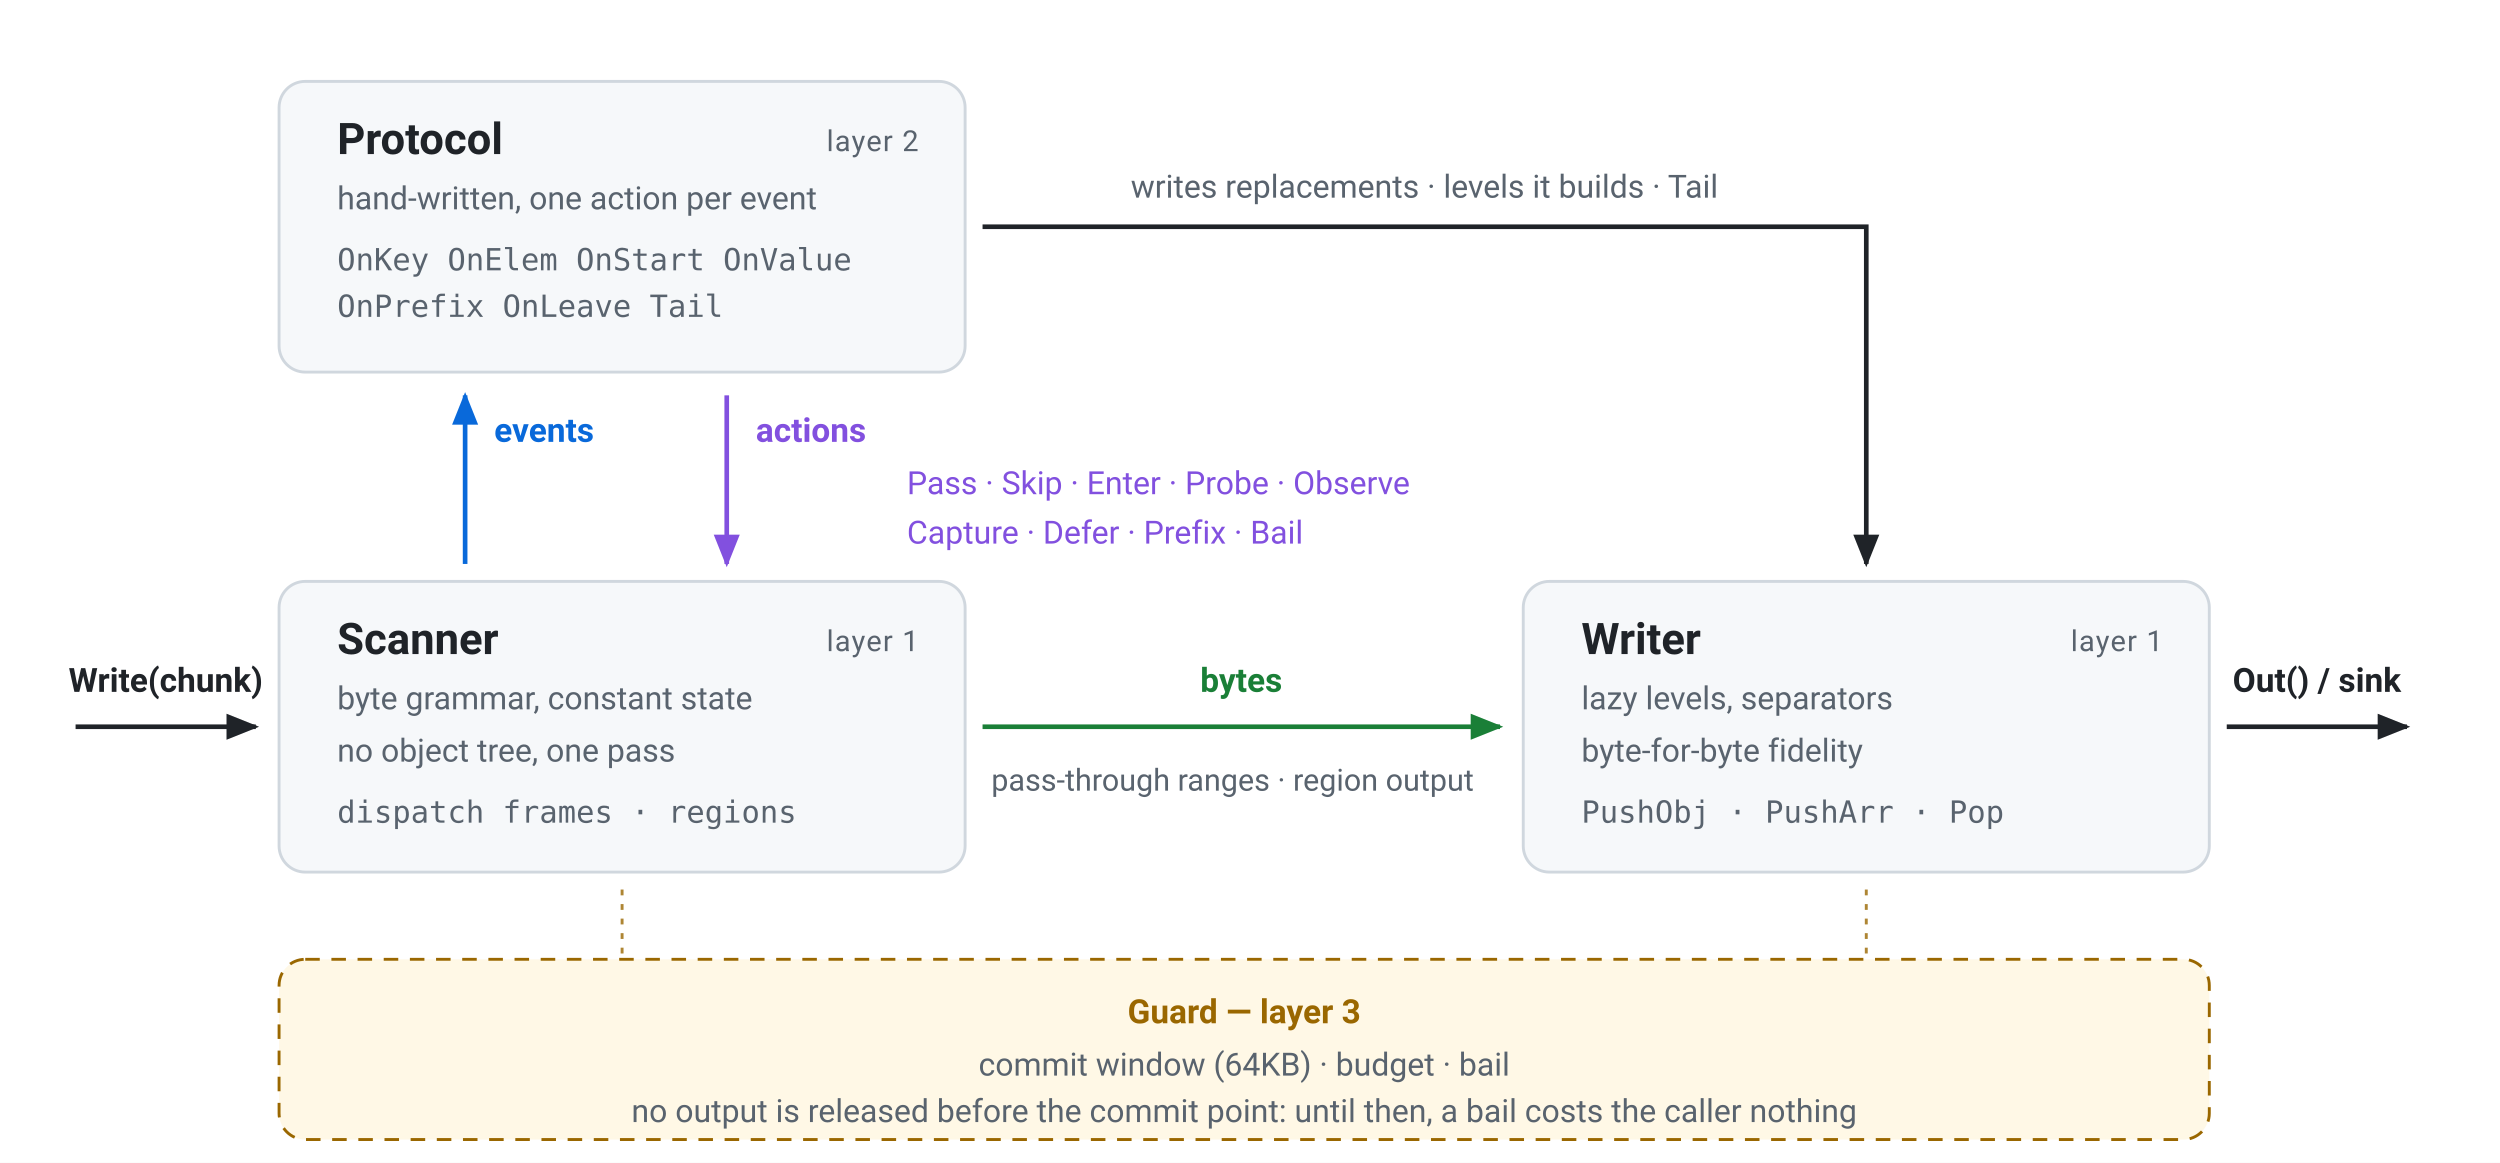
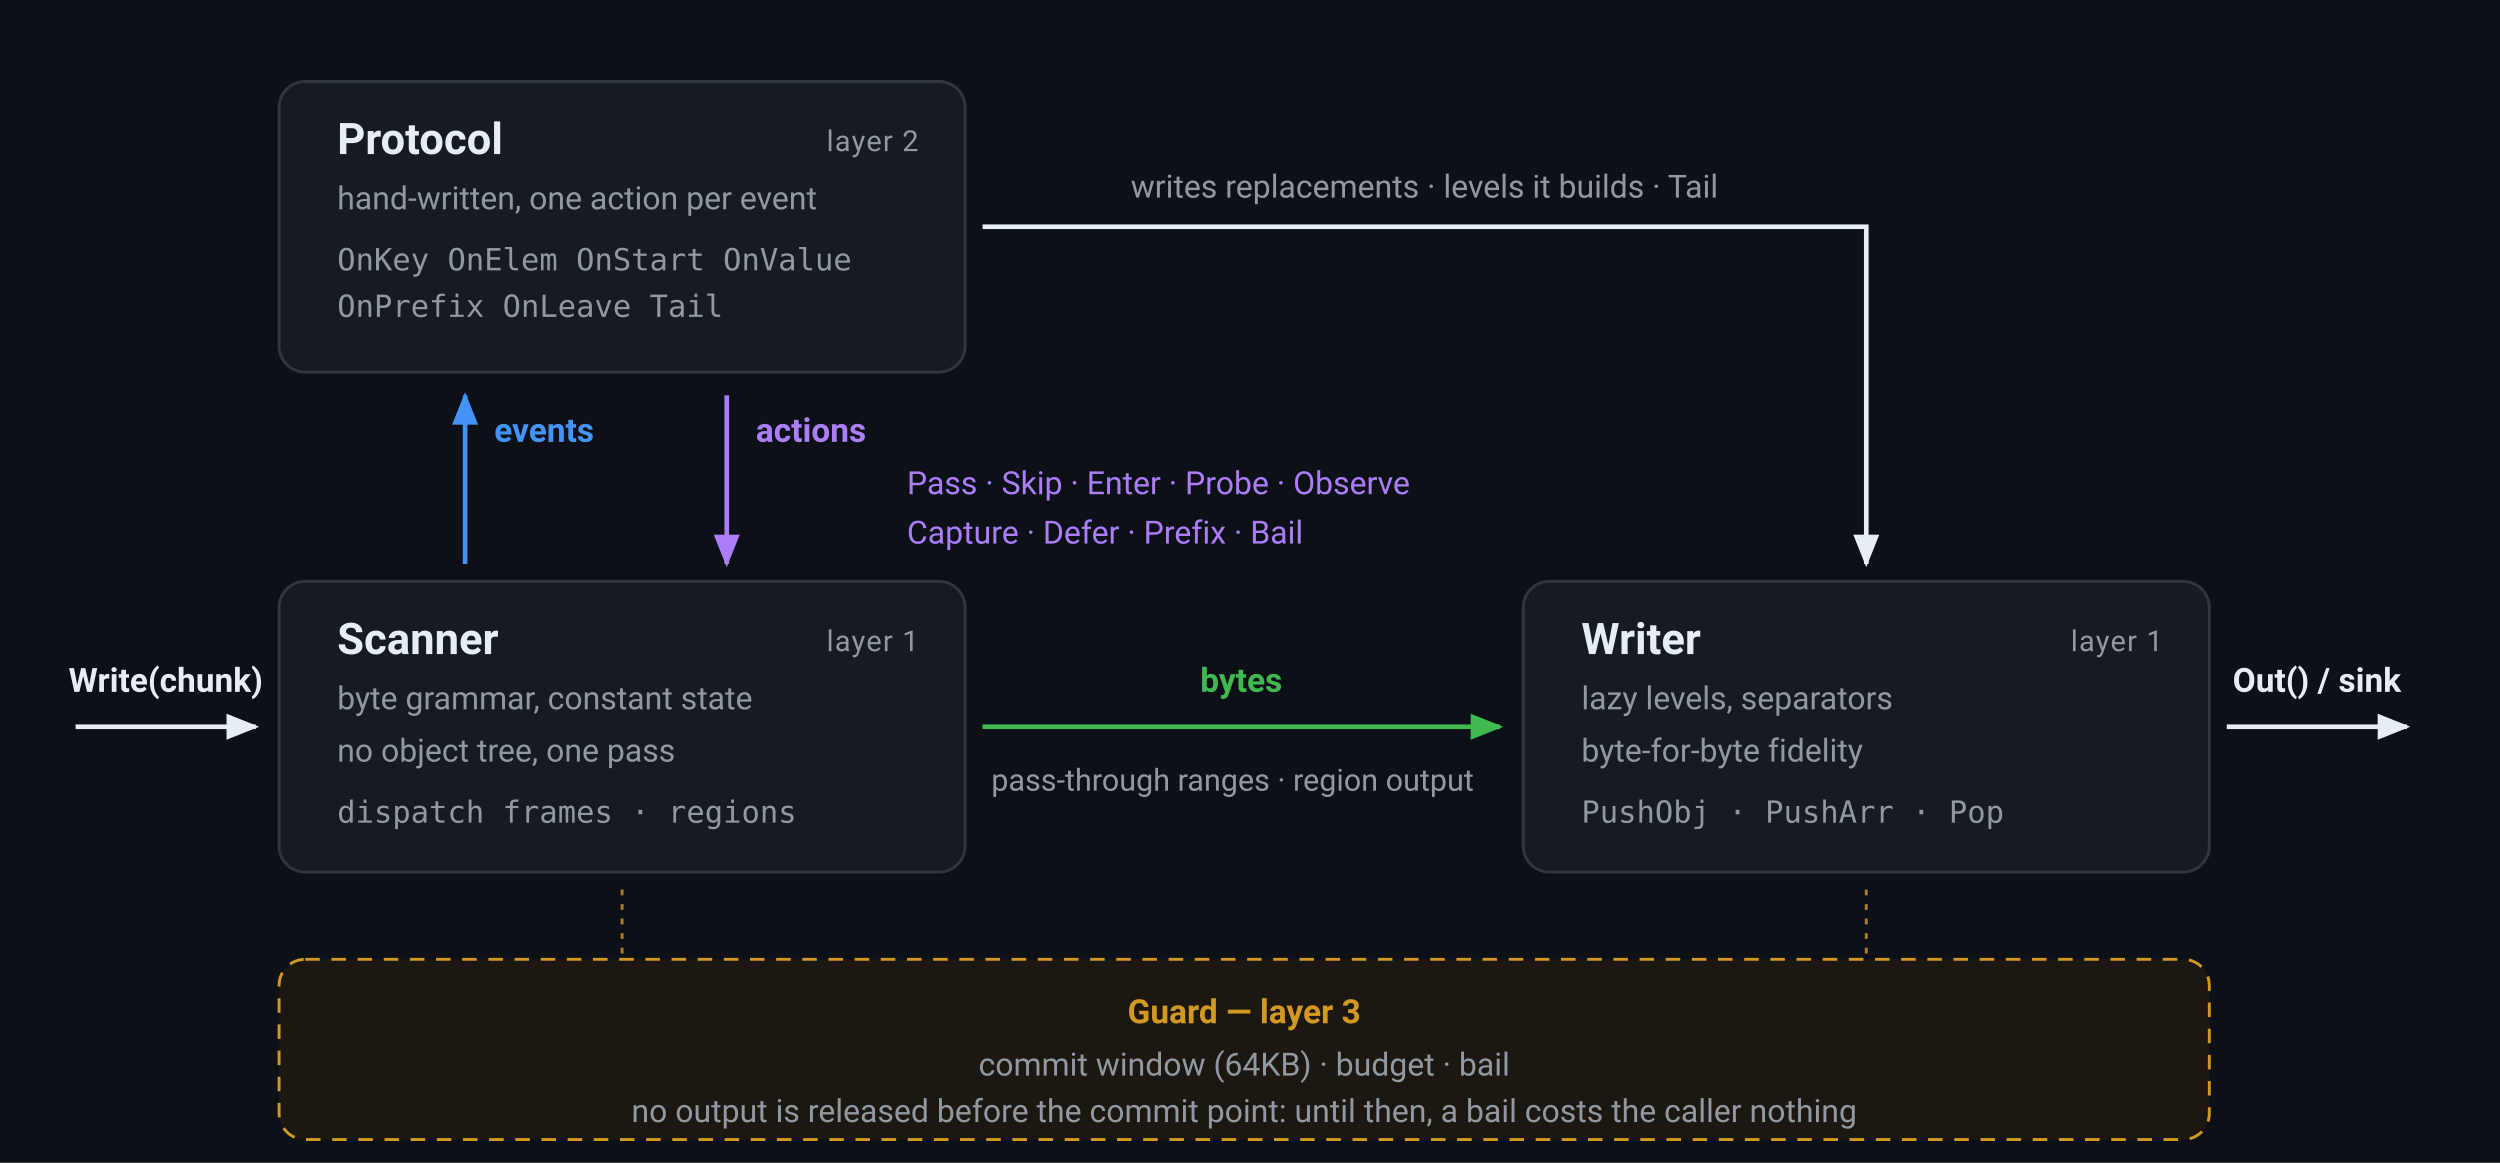
<svg xmlns="http://www.w3.org/2000/svg" viewBox="0 0 860 400" width="860" height="400" role="img" aria-labelledby="title desc">
  <style>
    /* Concrete colours per class, not CSS variables: renderers outside a browser
-        (librsvg, resvg) do not resolve var() and would paint the whole figure flat. */
-     .bg   { fill:#ffffff }
-     .box  { fill:#f6f8fa; stroke:#d0d7de; stroke-width:1 }
-     .band { fill:#fff8e6; stroke:#9a6700; stroke-width:1; stroke-dasharray:5 4 }
+        (librsvg, resvg) do not resolve var() and would paint the whole figure flat.
+        One dark palette on purpose: the figure paints its own deep-black ground in every theme. */
+     .bg   { fill:#0d1117 }
+     .box  { fill:#161b22; stroke:#30363d; stroke-width:1 }
+     .band { fill:#1c1710; stroke:#d29922; stroke-width:1; stroke-dasharray:5 4 }
    text  { font-family:-apple-system,BlinkMacSystemFont,"Segoe UI",Roboto,Helvetica,Arial,sans-serif;
-             fill:#1f2328 }
+             fill:#e6edf3 }
    .h    { font-size:15px; font-weight:600 }
-     .tag  { font-size:10px; fill:#59636e; letter-spacing:.4px }
-     .s    { font-size:11px; fill:#59636e }
-     .s.ac { fill:#8250df }
-     .s2   { font-size:10.5px; fill:#59636e }
+     .tag  { font-size:10px; fill:#9198a1; letter-spacing:.4px }
+     .s    { font-size:11px; fill:#9198a1 }
+     .s.ac { fill:#ab7df8 }
+     .s2   { font-size:10.5px; fill:#9198a1 }
    .m    { font-family:ui-monospace,SFMono-Regular,Menlo,Consolas,monospace; font-size:10.5px;
-             fill:#59636e }
+             fill:#9198a1 }
    .lbl  { font-size:11.5px; font-weight:600 }
-     .ev   { fill:#0969da }  .evs { stroke:#0969da }
-     .ac   { fill:#8250df }  .acs { stroke:#8250df }
-     .by   { fill:#1a7f37 }  .bys { stroke:#1a7f37 }
-     .gd   { fill:#9a6700 }
-     .ink  { fill:#1f2328 }  .inks{ stroke:#1f2328 }
+     .ev   { fill:#4493f8 }  .evs { stroke:#4493f8 }
+     .ac   { fill:#ab7df8 }  .acs { stroke:#ab7df8 }
+     .by   { fill:#3fb950 }  .bys { stroke:#3fb950 }
+     .gd   { fill:#d29922 }
+     .ink  { fill:#e6edf3 }  .inks{ stroke:#e6edf3 }
    .flow { fill:none; stroke-width:1.6 }
-     .tick { fill:none; stroke:#9a6700; stroke-width:1; stroke-dasharray:2 3; opacity:.8 }
- 
-     @media (prefers-color-scheme: dark) {
-       .bg   { fill:#0d1117 }
-       .box  { fill:#161b22; stroke:#30363d }
-       .band { fill:#1c1710; stroke:#d29922 }
-       text  { fill:#e6edf3 }
-       .tag, .s, .m, .s2 { fill:#9198a1 }
-       .s.ac { fill:#ab7df8 }
-       .ev   { fill:#4493f8 }  .evs { stroke:#4493f8 }
-       .ac   { fill:#ab7df8 }  .acs { stroke:#ab7df8 }
-       .by   { fill:#3fb950 }  .bys { stroke:#3fb950 }
-       .gd   { fill:#d29922 }
-       .ink  { fill:#e6edf3 }  .inks{ stroke:#e6edf3 }
-       .tick { stroke:#d29922 }
-     }
+     .tick { fill:none; stroke:#d29922; stroke-width:1; stroke-dasharray:2 3; opacity:.8 }
  </style>
  <defs>
    <marker id="aEv" viewBox="0 0 10 8" refX="9" refY="4" markerWidth="7" markerHeight="6" orient="auto-start-reverse">
      <path d="M0 0 L10 4 L0 8 z" class="ev" />
    </marker>
    <marker id="aAc" viewBox="0 0 10 8" refX="9" refY="4" markerWidth="7" markerHeight="6" orient="auto-start-reverse">
      <path d="M0 0 L10 4 L0 8 z" class="ac" />
    </marker>
    <marker id="aBy" viewBox="0 0 10 8" refX="9" refY="4" markerWidth="7" markerHeight="6" orient="auto-start-reverse">
      <path d="M0 0 L10 4 L0 8 z" class="by" />
    </marker>
    <marker id="aInk" viewBox="0 0 10 8" refX="9" refY="4" markerWidth="7" markerHeight="6" orient="auto-start-reverse">
      <path d="M0 0 L10 4 L0 8 z" class="ink" />
    </marker>
  </defs>
  <rect class="bg" x="0" y="0" width="860" height="400" />
  <rect class="box" x="96" y="28" width="236" height="100" rx="9" />
  <text class="h" x="116" y="53">Protocol</text>
  <text class="tag" x="316" y="52" text-anchor="end">layer 2</text>
  <text class="s" x="116" y="72">hand-written, one action per event</text>
  <text class="m" x="116" y="93">OnKey OnElem OnStart OnValue</text>
  <text class="m" x="116" y="109">OnPrefix OnLeave Tail</text>
  <rect class="box" x="96" y="200" width="236" height="100" rx="9" />
  <text class="h" x="116" y="225">Scanner</text>
  <text class="tag" x="316" y="224" text-anchor="end">layer 1</text>
  <text class="s" x="116" y="244">byte grammar, constant state</text>
  <text class="s" x="116" y="262">no object tree, one pass</text>
  <text class="m" x="116" y="283">dispatch frames · regions</text>
  <rect class="box" x="524" y="200" width="236" height="100" rx="9" />
  <text class="h" x="544" y="225">Writer</text>
  <text class="tag" x="744" y="224" text-anchor="end">layer 1</text>
  <text class="s" x="544" y="244">lazy levels, separators</text>
  <text class="s" x="544" y="262">byte-for-byte fidelity</text>
  <text class="m" x="544" y="283">PushObj · PushArr · Pop</text>
  <path class="flow evs" d="M160 194 L160 136" marker-end="url(#aEv)" />
  <path class="flow acs" d="M250 136 L250 194" marker-end="url(#aAc)" />
  <text class="lbl ev" x="170" y="152">events</text>
  <text class="lbl ac" x="260" y="152">actions</text>
  <text class="s ac" x="312" y="170">Pass · Skip · Enter · Probe · Observe</text>
  <text class="s ac" x="312" y="187">Capture · Defer · Prefix · Bail</text>
  <path class="flow inks" d="M338 78 L642 78 L642 194" marker-end="url(#aInk)" />
  <text class="s" x="490" y="68" text-anchor="middle">writes replacements · levels it builds · Tail</text>
  <path class="flow inks" d="M26 250 L88 250" marker-end="url(#aInk)" />
  <text class="lbl" x="57" y="238" text-anchor="middle">Write(chunk)</text>
  <path class="flow bys" d="M338 250 L516 250" marker-end="url(#aBy)" />
  <text class="lbl by" x="427" y="238" text-anchor="middle">bytes</text>
  <text class="s2" x="424" y="272" text-anchor="middle">pass-through ranges · region output</text>
  <path class="flow inks" d="M766 250 L828 250" marker-end="url(#aInk)" />
  <text class="lbl" x="797" y="238" text-anchor="middle">Out() / sink</text>
  <path class="tick" d="M214 306 L214 330" />
  <path class="tick" d="M642 306 L642 330" />
  <rect class="band" x="96" y="330" width="664" height="62" rx="9" />
  <text class="lbl gd" x="428" y="352" text-anchor="middle">Guard — layer 3</text>
  <text class="s" x="428" y="370" text-anchor="middle">commit window (64KB) · budget · bail</text>
  <text class="s" x="428" y="386" text-anchor="middle">no output is released before the commit point: until then, a bail costs the caller nothing</text>
</svg>
